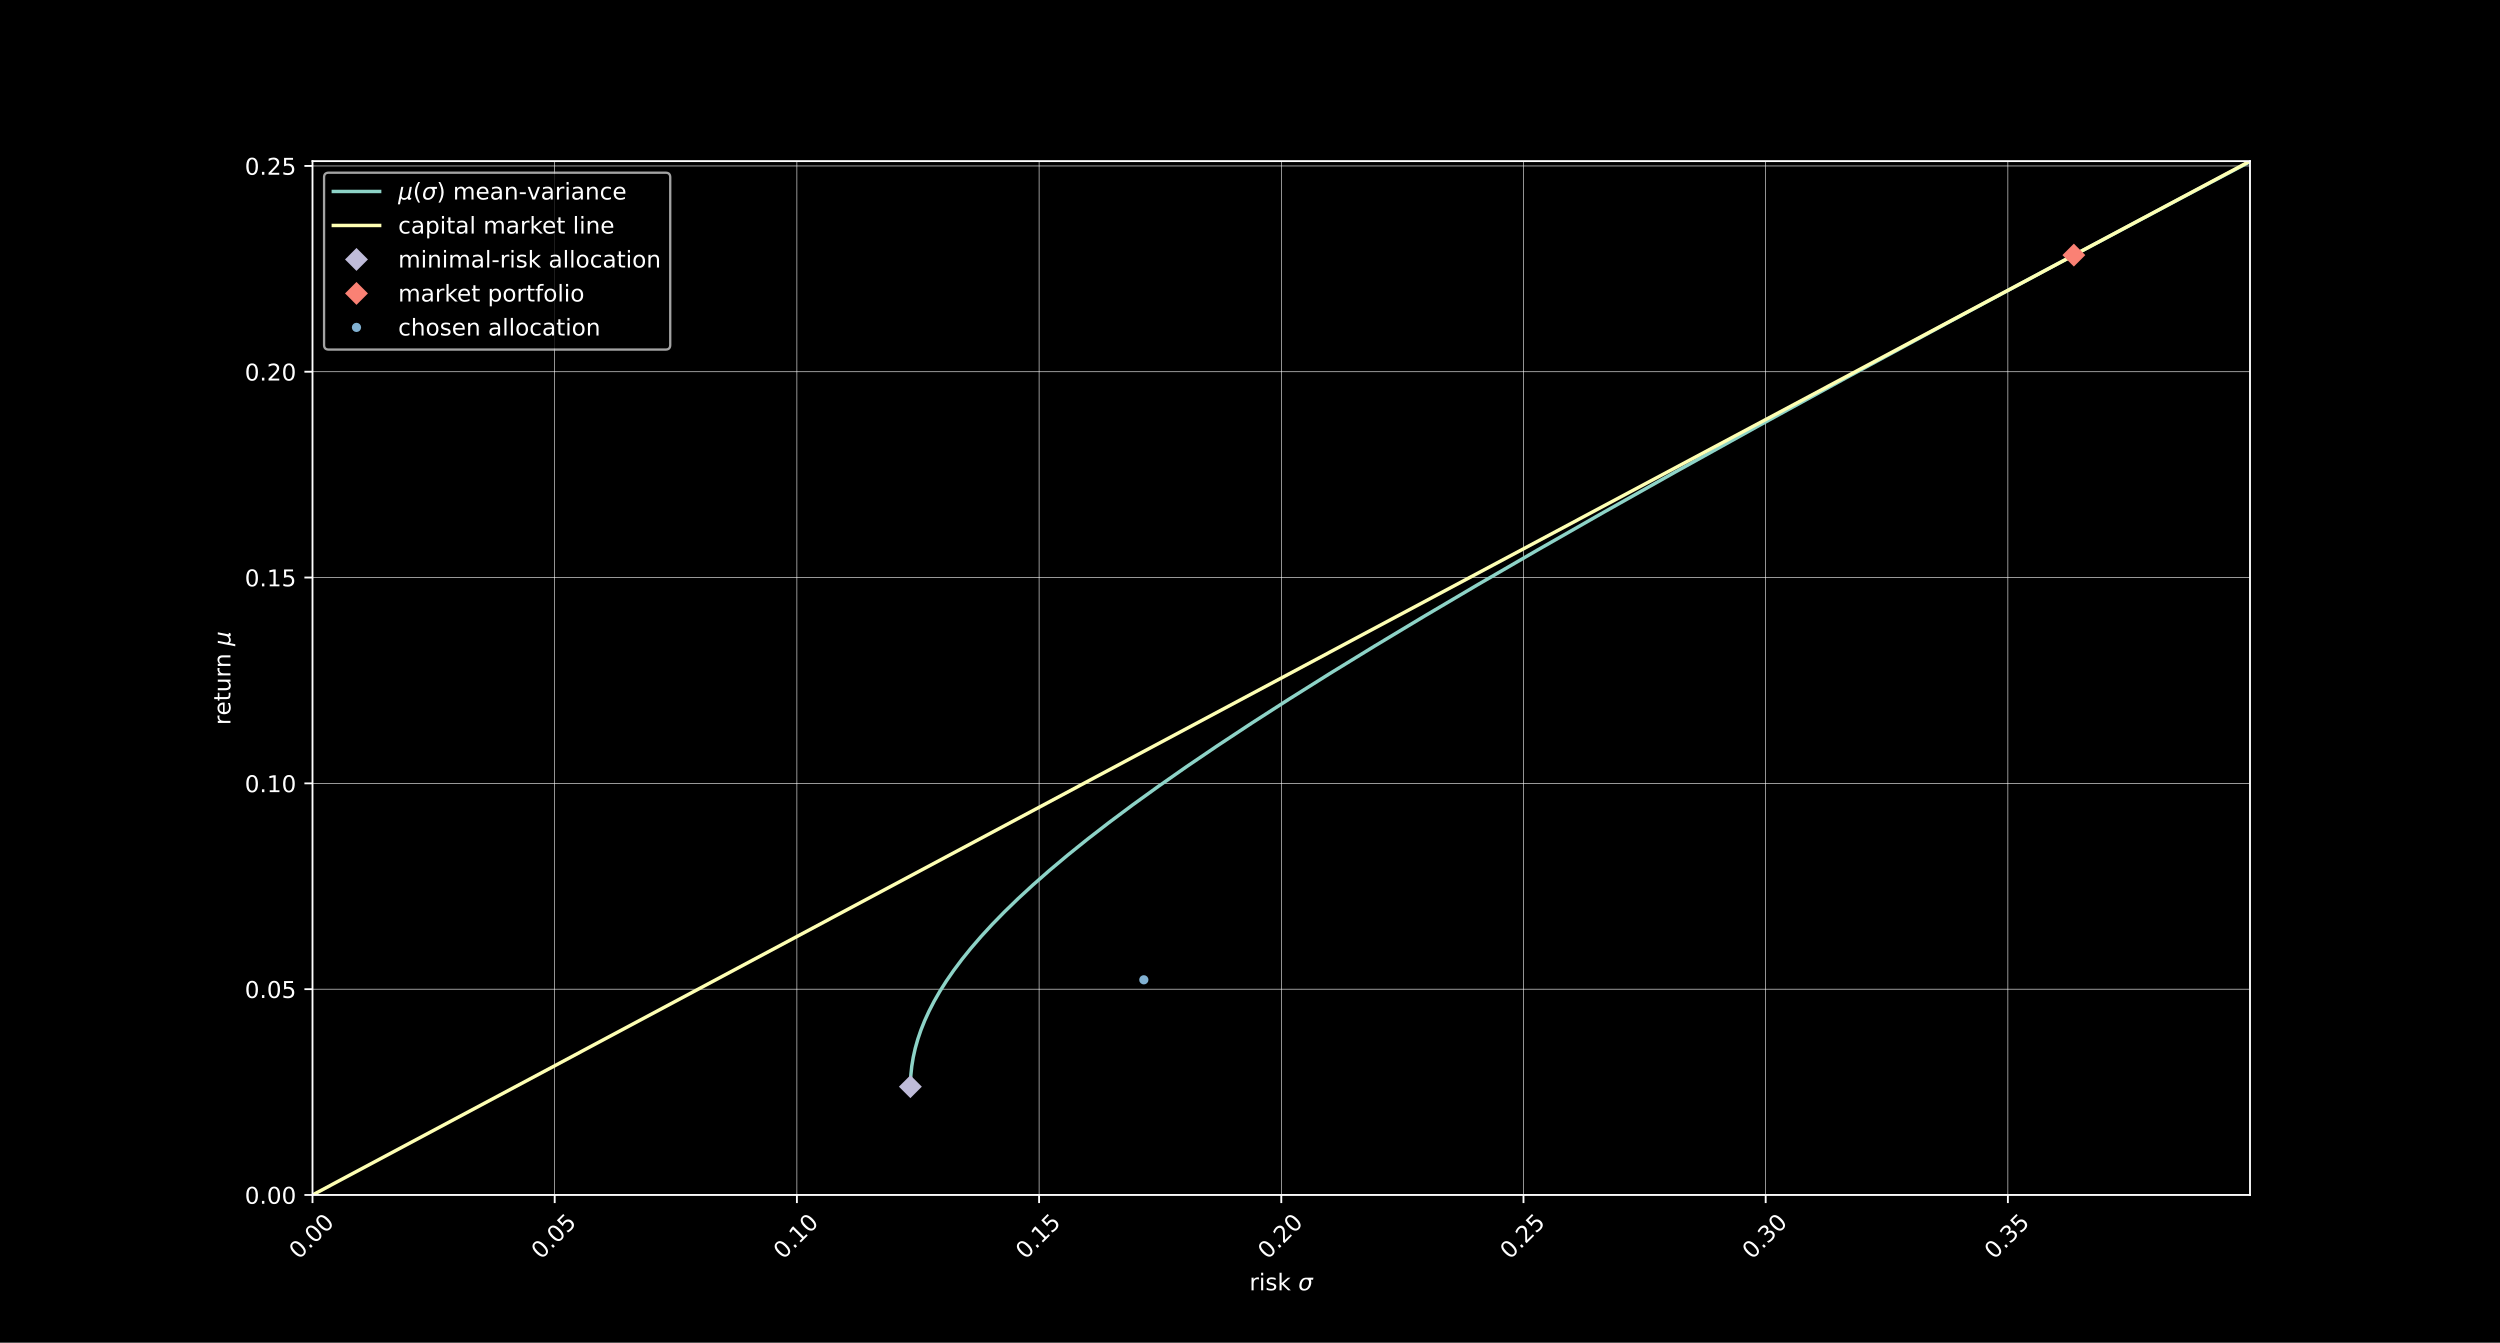
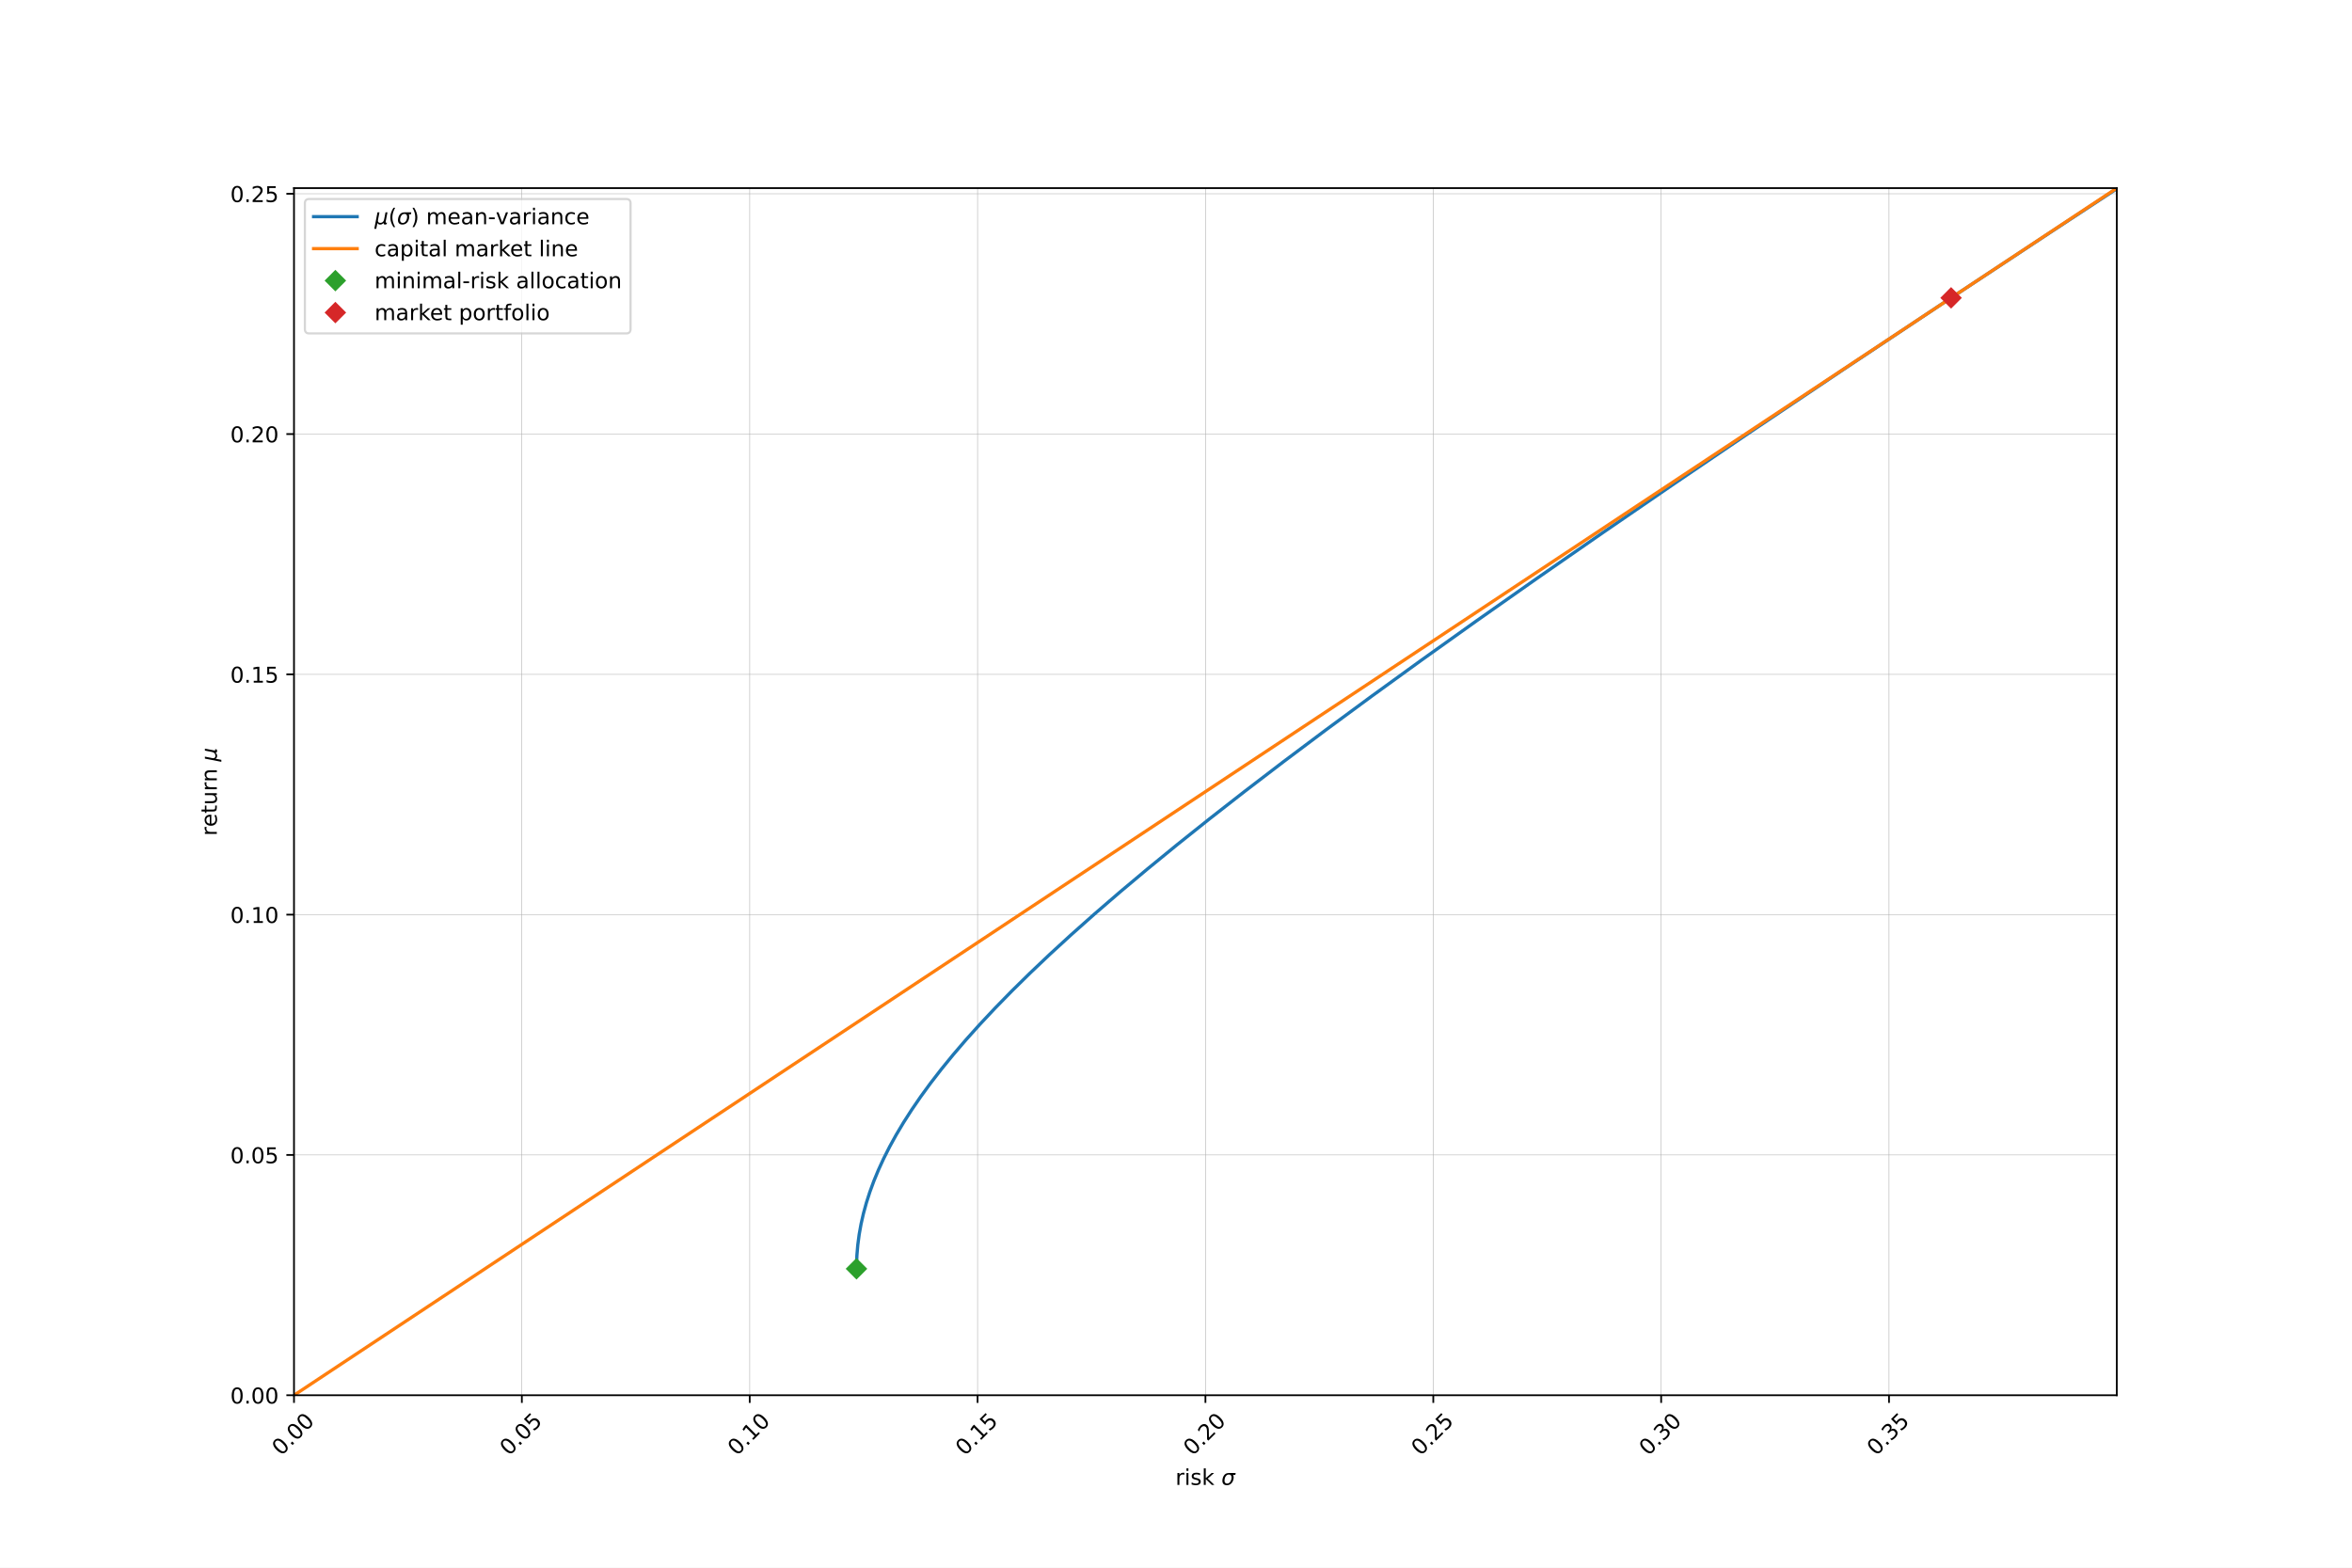
- <svg xmlns="http://www.w3.org/2000/svg" xmlns:xlink="http://www.w3.org/1999/xlink" width="1080pt" height="580.032pt" viewBox="0 0 1080 580.032" version="1.1">
+ <svg xmlns="http://www.w3.org/2000/svg" xmlns:xlink="http://www.w3.org/1999/xlink" width="1080pt" height="720pt" viewBox="0 0 1080 720" version="1.1">
  <defs>
    <style type="text/css">*{stroke-linejoin: round; stroke-linecap: butt}</style>
  </defs>
  <g id="figure_1">
    <g id="patch_1">
-       <path d="M 0 580.032  L 1080 580.032  L 1080 0  L 0 0  z " />
+       <path d="M 0 720  L 1080 720  L 1080 0  L 0 0  z " style="fill: #ffffff" />
    </g>
    <g id="axes_1">
      <g id="patch_2">
-         <path d="M 135 516.228  L 972 516.228  L 972 69.604  L 135 69.604  z " />
+         <path d="M 135 640.8  L 972 640.8  L 972 86.4  L 135 86.4  z " style="fill: #ffffff" />
      </g>
      <g id="matplotlib.axis_1">
        <g id="xtick_1">
          <g id="line2d_1">
-             <path d="M 135 516.228  L 135 69.604  " clip-path="url(#p0ef5164988)" style="fill: none; stroke: #ffffff; stroke-width: 0.25; stroke-linecap: square" />
+             <path d="M 135 640.8  L 135 86.4  " clip-path="url(#p98adbee534)" style="fill: none; stroke: #b0b0b0; stroke-width: 0.25; stroke-linecap: square" />
          </g>
          <g id="line2d_2">
            <defs>
-               <path id="m4aed6fc163" d="M 0 0  L 0 3.5  " style="stroke: #ffffff; stroke-width: 0.8" />
-             </defs>
-             <g>
-               <use xlink:href="#m4aed6fc163" x="135" y="516.228" style="fill: #ffffff; stroke: #ffffff; stroke-width: 0.8" />
+               <path id="m4ce9afd225" d="M 0 0  L 0 3.5  " style="stroke: #000000; stroke-width: 0.8" />
+             </defs>
+             <g>
+               <use xlink:href="#m4ce9afd225" x="135" y="640.8" style="stroke: #000000; stroke-width: 0.8" />
            </g>
          </g>
          <g id="text_1">
-             <g style="fill: #ffffff" transform="translate(129.0791 544.3456)rotate(-45)scale(0.1 -0.1)">
+             <g transform="translate(129.0791 668.9171)rotate(-45)scale(0.1 -0.1)">
              <defs>
                <path id="DejaVuSans-30" d="M 2034 4250  Q 1547 4250 1301 3770  Q 1056 3291 1056 2328  Q 1056 1369 1301 889  Q 1547 409 2034 409  Q 2525 409 2770 889  Q 3016 1369 3016 2328  Q 3016 3291 2770 3770  Q 2525 4250 2034 4250  z M 2034 4750  Q 2819 4750 3233 4129  Q 3647 3509 3647 2328  Q 3647 1150 3233 529  Q 2819 -91 2034 -91  Q 1250 -91 836 529  Q 422 1150 422 2328  Q 422 3509 836 4129  Q 1250 4750 2034 4750  z " transform="scale(0.015625)" />
                <path id="DejaVuSans-2e" d="M 684 794  L 1344 794  L 1344 0  L 684 0  L 684 794  z " transform="scale(0.015625)" />
              </defs>
              <use xlink:href="#DejaVuSans-30" />
              <use xlink:href="#DejaVuSans-2e" x="63.623" />
              <use xlink:href="#DejaVuSans-30" x="95.41" />
              <use xlink:href="#DejaVuSans-30" x="159.033" />
            </g>
          </g>
        </g>
        <g id="xtick_2">
          <g id="line2d_3">
-             <path d="M 239.629 516.228  L 239.629 69.604  " clip-path="url(#p0ef5164988)" style="fill: none; stroke: #ffffff; stroke-width: 0.25; stroke-linecap: square" />
+             <path d="M 239.629 640.8  L 239.629 86.4  " clip-path="url(#p98adbee534)" style="fill: none; stroke: #b0b0b0; stroke-width: 0.25; stroke-linecap: square" />
          </g>
          <g id="line2d_4">
            <g>
-               <use xlink:href="#m4aed6fc163" x="239.629" y="516.228" style="fill: #ffffff; stroke: #ffffff; stroke-width: 0.8" />
+               <use xlink:href="#m4ce9afd225" x="239.629" y="640.8" style="stroke: #000000; stroke-width: 0.8" />
            </g>
          </g>
          <g id="text_2">
-             <g style="fill: #ffffff" transform="translate(233.7082 544.3456)rotate(-45)scale(0.1 -0.1)">
+             <g transform="translate(233.7082 668.9171)rotate(-45)scale(0.1 -0.1)">
              <defs>
                <path id="DejaVuSans-35" d="M 691 4666  L 3169 4666  L 3169 4134  L 1269 4134  L 1269 2991  Q 1406 3038 1543 3061  Q 1681 3084 1819 3084  Q 2600 3084 3056 2656  Q 3513 2228 3513 1497  Q 3513 744 3044 326  Q 2575 -91 1722 -91  Q 1428 -91 1123 -41  Q 819 9 494 109  L 494 744  Q 775 591 1075 516  Q 1375 441 1709 441  Q 2250 441 2565 725  Q 2881 1009 2881 1497  Q 2881 1984 2565 2268  Q 2250 2553 1709 2553  Q 1456 2553 1204 2497  Q 953 2441 691 2322  L 691 4666  z " transform="scale(0.015625)" />
              </defs>
              <use xlink:href="#DejaVuSans-30" />
              <use xlink:href="#DejaVuSans-2e" x="63.623" />
              <use xlink:href="#DejaVuSans-30" x="95.41" />
              <use xlink:href="#DejaVuSans-35" x="159.033" />
            </g>
          </g>
        </g>
        <g id="xtick_3">
          <g id="line2d_5">
-             <path d="M 344.258 516.228  L 344.258 69.604  " clip-path="url(#p0ef5164988)" style="fill: none; stroke: #ffffff; stroke-width: 0.25; stroke-linecap: square" />
+             <path d="M 344.258 640.8  L 344.258 86.4  " clip-path="url(#p98adbee534)" style="fill: none; stroke: #b0b0b0; stroke-width: 0.25; stroke-linecap: square" />
          </g>
          <g id="line2d_6">
            <g>
-               <use xlink:href="#m4aed6fc163" x="344.258" y="516.228" style="fill: #ffffff; stroke: #ffffff; stroke-width: 0.8" />
+               <use xlink:href="#m4ce9afd225" x="344.258" y="640.8" style="stroke: #000000; stroke-width: 0.8" />
            </g>
          </g>
          <g id="text_3">
-             <g style="fill: #ffffff" transform="translate(338.3372 544.3456)rotate(-45)scale(0.1 -0.1)">
+             <g transform="translate(338.3372 668.9171)rotate(-45)scale(0.1 -0.1)">
              <defs>
                <path id="DejaVuSans-31" d="M 794 531  L 1825 531  L 1825 4091  L 703 3866  L 703 4441  L 1819 4666  L 2450 4666  L 2450 531  L 3481 531  L 3481 0  L 794 0  L 794 531  z " transform="scale(0.015625)" />
              </defs>
              <use xlink:href="#DejaVuSans-30" />
              <use xlink:href="#DejaVuSans-2e" x="63.623" />
              <use xlink:href="#DejaVuSans-31" x="95.41" />
              <use xlink:href="#DejaVuSans-30" x="159.033" />
            </g>
          </g>
        </g>
        <g id="xtick_4">
          <g id="line2d_7">
-             <path d="M 448.887 516.228  L 448.887 69.604  " clip-path="url(#p0ef5164988)" style="fill: none; stroke: #ffffff; stroke-width: 0.25; stroke-linecap: square" />
+             <path d="M 448.887 640.8  L 448.887 86.4  " clip-path="url(#p98adbee534)" style="fill: none; stroke: #b0b0b0; stroke-width: 0.25; stroke-linecap: square" />
          </g>
          <g id="line2d_8">
            <g>
-               <use xlink:href="#m4aed6fc163" x="448.887" y="516.228" style="fill: #ffffff; stroke: #ffffff; stroke-width: 0.8" />
+               <use xlink:href="#m4ce9afd225" x="448.887" y="640.8" style="stroke: #000000; stroke-width: 0.8" />
            </g>
          </g>
          <g id="text_4">
-             <g style="fill: #ffffff" transform="translate(442.9663 544.3456)rotate(-45)scale(0.1 -0.1)">
+             <g transform="translate(442.9663 668.9171)rotate(-45)scale(0.1 -0.1)">
              <use xlink:href="#DejaVuSans-30" />
              <use xlink:href="#DejaVuSans-2e" x="63.623" />
              <use xlink:href="#DejaVuSans-31" x="95.41" />
              <use xlink:href="#DejaVuSans-35" x="159.033" />
            </g>
          </g>
        </g>
        <g id="xtick_5">
          <g id="line2d_9">
-             <path d="M 553.516 516.228  L 553.516 69.604  " clip-path="url(#p0ef5164988)" style="fill: none; stroke: #ffffff; stroke-width: 0.25; stroke-linecap: square" />
+             <path d="M 553.516 640.8  L 553.516 86.4  " clip-path="url(#p98adbee534)" style="fill: none; stroke: #b0b0b0; stroke-width: 0.25; stroke-linecap: square" />
          </g>
          <g id="line2d_10">
            <g>
-               <use xlink:href="#m4aed6fc163" x="553.516" y="516.228" style="fill: #ffffff; stroke: #ffffff; stroke-width: 0.8" />
+               <use xlink:href="#m4ce9afd225" x="553.516" y="640.8" style="stroke: #000000; stroke-width: 0.8" />
            </g>
          </g>
          <g id="text_5">
-             <g style="fill: #ffffff" transform="translate(547.5954 544.3456)rotate(-45)scale(0.1 -0.1)">
+             <g transform="translate(547.5954 668.9171)rotate(-45)scale(0.1 -0.1)">
              <defs>
                <path id="DejaVuSans-32" d="M 1228 531  L 3431 531  L 3431 0  L 469 0  L 469 531  Q 828 903 1448 1529  Q 2069 2156 2228 2338  Q 2531 2678 2651 2914  Q 2772 3150 2772 3378  Q 2772 3750 2511 3984  Q 2250 4219 1831 4219  Q 1534 4219 1204 4116  Q 875 4013 500 3803  L 500 4441  Q 881 4594 1212 4672  Q 1544 4750 1819 4750  Q 2544 4750 2975 4387  Q 3406 4025 3406 3419  Q 3406 3131 3298 2873  Q 3191 2616 2906 2266  Q 2828 2175 2409 1742  Q 1991 1309 1228 531  z " transform="scale(0.015625)" />
              </defs>
              <use xlink:href="#DejaVuSans-30" />
              <use xlink:href="#DejaVuSans-2e" x="63.623" />
              <use xlink:href="#DejaVuSans-32" x="95.41" />
              <use xlink:href="#DejaVuSans-30" x="159.033" />
            </g>
          </g>
        </g>
        <g id="xtick_6">
          <g id="line2d_11">
-             <path d="M 658.145 516.228  L 658.145 69.604  " clip-path="url(#p0ef5164988)" style="fill: none; stroke: #ffffff; stroke-width: 0.25; stroke-linecap: square" />
+             <path d="M 658.145 640.8  L 658.145 86.4  " clip-path="url(#p98adbee534)" style="fill: none; stroke: #b0b0b0; stroke-width: 0.25; stroke-linecap: square" />
          </g>
          <g id="line2d_12">
            <g>
-               <use xlink:href="#m4aed6fc163" x="658.145" y="516.228" style="fill: #ffffff; stroke: #ffffff; stroke-width: 0.8" />
+               <use xlink:href="#m4ce9afd225" x="658.145" y="640.8" style="stroke: #000000; stroke-width: 0.8" />
            </g>
          </g>
          <g id="text_6">
-             <g style="fill: #ffffff" transform="translate(652.2244 544.3456)rotate(-45)scale(0.1 -0.1)">
+             <g transform="translate(652.2244 668.9171)rotate(-45)scale(0.1 -0.1)">
              <use xlink:href="#DejaVuSans-30" />
              <use xlink:href="#DejaVuSans-2e" x="63.623" />
              <use xlink:href="#DejaVuSans-32" x="95.41" />
              <use xlink:href="#DejaVuSans-35" x="159.033" />
            </g>
          </g>
        </g>
        <g id="xtick_7">
          <g id="line2d_13">
-             <path d="M 762.774 516.228  L 762.774 69.604  " clip-path="url(#p0ef5164988)" style="fill: none; stroke: #ffffff; stroke-width: 0.25; stroke-linecap: square" />
+             <path d="M 762.774 640.8  L 762.774 86.4  " clip-path="url(#p98adbee534)" style="fill: none; stroke: #b0b0b0; stroke-width: 0.25; stroke-linecap: square" />
          </g>
          <g id="line2d_14">
            <g>
-               <use xlink:href="#m4aed6fc163" x="762.774" y="516.228" style="fill: #ffffff; stroke: #ffffff; stroke-width: 0.8" />
+               <use xlink:href="#m4ce9afd225" x="762.774" y="640.8" style="stroke: #000000; stroke-width: 0.8" />
            </g>
          </g>
          <g id="text_7">
-             <g style="fill: #ffffff" transform="translate(756.8535 544.3456)rotate(-45)scale(0.1 -0.1)">
+             <g transform="translate(756.8535 668.9171)rotate(-45)scale(0.1 -0.1)">
              <defs>
                <path id="DejaVuSans-33" d="M 2597 2516  Q 3050 2419 3304 2112  Q 3559 1806 3559 1356  Q 3559 666 3084 287  Q 2609 -91 1734 -91  Q 1441 -91 1130 -33  Q 819 25 488 141  L 488 750  Q 750 597 1062 519  Q 1375 441 1716 441  Q 2309 441 2620 675  Q 2931 909 2931 1356  Q 2931 1769 2642 2001  Q 2353 2234 1838 2234  L 1294 2234  L 1294 2753  L 1863 2753  Q 2328 2753 2575 2939  Q 2822 3125 2822 3475  Q 2822 3834 2567 4026  Q 2313 4219 1838 4219  Q 1578 4219 1281 4162  Q 984 4106 628 3988  L 628 4550  Q 988 4650 1302 4700  Q 1616 4750 1894 4750  Q 2613 4750 3031 4423  Q 3450 4097 3450 3541  Q 3450 3153 3228 2886  Q 3006 2619 2597 2516  z " transform="scale(0.015625)" />
              </defs>
              <use xlink:href="#DejaVuSans-30" />
              <use xlink:href="#DejaVuSans-2e" x="63.623" />
              <use xlink:href="#DejaVuSans-33" x="95.41" />
              <use xlink:href="#DejaVuSans-30" x="159.033" />
            </g>
          </g>
        </g>
        <g id="xtick_8">
          <g id="line2d_15">
-             <path d="M 867.403 516.228  L 867.403 69.604  " clip-path="url(#p0ef5164988)" style="fill: none; stroke: #ffffff; stroke-width: 0.25; stroke-linecap: square" />
+             <path d="M 867.403 640.8  L 867.403 86.4  " clip-path="url(#p98adbee534)" style="fill: none; stroke: #b0b0b0; stroke-width: 0.25; stroke-linecap: square" />
          </g>
          <g id="line2d_16">
            <g>
-               <use xlink:href="#m4aed6fc163" x="867.403" y="516.228" style="fill: #ffffff; stroke: #ffffff; stroke-width: 0.8" />
+               <use xlink:href="#m4ce9afd225" x="867.403" y="640.8" style="stroke: #000000; stroke-width: 0.8" />
            </g>
          </g>
          <g id="text_8">
-             <g style="fill: #ffffff" transform="translate(861.4826 544.3456)rotate(-45)scale(0.1 -0.1)">
+             <g transform="translate(861.4826 668.9171)rotate(-45)scale(0.1 -0.1)">
              <use xlink:href="#DejaVuSans-30" />
              <use xlink:href="#DejaVuSans-2e" x="63.623" />
              <use xlink:href="#DejaVuSans-33" x="95.41" />
              <use xlink:href="#DejaVuSans-35" x="159.033" />
            </g>
          </g>
        </g>
        <g id="text_9">
-           <g style="fill: #ffffff" transform="translate(539.75 557.4146)scale(0.1 -0.1)">
+           <g transform="translate(539.75 681.9861)scale(0.1 -0.1)">
            <defs>
              <path id="DejaVuSans-72" d="M 2631 2963  Q 2534 3019 2420 3045  Q 2306 3072 2169 3072  Q 1681 3072 1420 2755  Q 1159 2438 1159 1844  L 1159 0  L 581 0  L 581 3500  L 1159 3500  L 1159 2956  Q 1341 3275 1631 3429  Q 1922 3584 2338 3584  Q 2397 3584 2469 3576  Q 2541 3569 2628 3553  L 2631 2963  z " transform="scale(0.015625)" />
              <path id="DejaVuSans-69" d="M 603 3500  L 1178 3500  L 1178 0  L 603 0  L 603 3500  z M 603 4863  L 1178 4863  L 1178 4134  L 603 4134  L 603 4863  z " transform="scale(0.015625)" />
              <path id="DejaVuSans-73" d="M 2834 3397  L 2834 2853  Q 2591 2978 2328 3040  Q 2066 3103 1784 3103  Q 1356 3103 1142 2972  Q 928 2841 928 2578  Q 928 2378 1081 2264  Q 1234 2150 1697 2047  L 1894 2003  Q 2506 1872 2764 1633  Q 3022 1394 3022 966  Q 3022 478 2636 193  Q 2250 -91 1575 -91  Q 1294 -91 989 -36  Q 684 19 347 128  L 347 722  Q 666 556 975 473  Q 1284 391 1588 391  Q 1994 391 2212 530  Q 2431 669 2431 922  Q 2431 1156 2273 1281  Q 2116 1406 1581 1522  L 1381 1569  Q 847 1681 609 1914  Q 372 2147 372 2553  Q 372 3047 722 3315  Q 1072 3584 1716 3584  Q 2034 3584 2315 3537  Q 2597 3491 2834 3397  z " transform="scale(0.015625)" />
              <path id="DejaVuSans-6b" d="M 581 4863  L 1159 4863  L 1159 1991  L 2875 3500  L 3609 3500  L 1753 1863  L 3688 0  L 2938 0  L 1159 1709  L 1159 0  L 581 0  L 581 4863  z " transform="scale(0.015625)" />
              <path id="DejaVuSans-20" transform="scale(0.015625)" />
              <path id="DejaVuSans-Oblique-3c3" d="M 2219 3044  Q 1744 3044 1422 2700  Q 1081 2341 969 1747  Q 844 1119 1044 756  Q 1241 397 1706 397  Q 2166 397 2503 759  Q 2844 1122 2966 1747  Q 3075 2319 2881 2700  Q 2700 3044 2219 3044  z M 2309 3503  L 4219 3500  L 4106 2925  L 3463 2925  Q 3706 2438 3575 1747  Q 3406 888 2884 400  Q 2359 -91 1609 -91  Q 856 -91 525 400  Q 194 888 363 1747  Q 528 2609 1050 3097  Q 1484 3503 2309 3503  z " transform="scale(0.015625)" />
            </defs>
            <use xlink:href="#DejaVuSans-72" transform="translate(0 0.015625)" />
            <use xlink:href="#DejaVuSans-69" transform="translate(41.11328 0.015625)" />
            <use xlink:href="#DejaVuSans-73" transform="translate(68.89648 0.015625)" />
            <use xlink:href="#DejaVuSans-6b" transform="translate(120.9961 0.015625)" />
            <use xlink:href="#DejaVuSans-20" transform="translate(178.9062 0.015625)" />
            <use xlink:href="#DejaVuSans-Oblique-3c3" transform="translate(210.6934 0.015625)" />
          </g>
        </g>
      </g>
      <g id="matplotlib.axis_2">
        <g id="ytick_1">
          <g id="line2d_17">
-             <path d="M 135 516.228  L 972 516.228  " clip-path="url(#p0ef5164988)" style="fill: none; stroke: #ffffff; stroke-width: 0.25; stroke-linecap: square" />
+             <path d="M 135 640.8  L 972 640.8  " clip-path="url(#p98adbee534)" style="fill: none; stroke: #b0b0b0; stroke-width: 0.25; stroke-linecap: square" />
          </g>
          <g id="line2d_18">
            <defs>
-               <path id="mf41c10a99e" d="M 0 0  L -3.5 0  " style="stroke: #ffffff; stroke-width: 0.8" />
-             </defs>
-             <g>
-               <use xlink:href="#mf41c10a99e" x="135" y="516.228" style="fill: #ffffff; stroke: #ffffff; stroke-width: 0.8" />
+               <path id="m5b9eeeaafe" d="M 0 0  L -3.5 0  " style="stroke: #000000; stroke-width: 0.8" />
+             </defs>
+             <g>
+               <use xlink:href="#m5b9eeeaafe" x="135" y="640.8" style="stroke: #000000; stroke-width: 0.8" />
            </g>
          </g>
          <g id="text_10">
-             <g style="fill: #ffffff" transform="translate(105.7344 520.0277)scale(0.1 -0.1)">
+             <g transform="translate(105.7344 644.5992)scale(0.1 -0.1)">
              <use xlink:href="#DejaVuSans-30" />
              <use xlink:href="#DejaVuSans-2e" x="63.623" />
              <use xlink:href="#DejaVuSans-30" x="95.41" />
              <use xlink:href="#DejaVuSans-30" x="159.033" />
            </g>
          </g>
        </g>
        <g id="ytick_2">
          <g id="line2d_19">
-             <path d="M 135 427.321  L 972 427.321  " clip-path="url(#p0ef5164988)" style="fill: none; stroke: #ffffff; stroke-width: 0.25; stroke-linecap: square" />
+             <path d="M 135 530.438  L 972 530.438  " clip-path="url(#p98adbee534)" style="fill: none; stroke: #b0b0b0; stroke-width: 0.25; stroke-linecap: square" />
          </g>
          <g id="line2d_20">
            <g>
-               <use xlink:href="#mf41c10a99e" x="135" y="427.321" style="fill: #ffffff; stroke: #ffffff; stroke-width: 0.8" />
+               <use xlink:href="#m5b9eeeaafe" x="135" y="530.438" style="stroke: #000000; stroke-width: 0.8" />
            </g>
          </g>
          <g id="text_11">
-             <g style="fill: #ffffff" transform="translate(105.7344 431.12)scale(0.1 -0.1)">
+             <g transform="translate(105.7344 534.2371)scale(0.1 -0.1)">
              <use xlink:href="#DejaVuSans-30" />
              <use xlink:href="#DejaVuSans-2e" x="63.623" />
              <use xlink:href="#DejaVuSans-30" x="95.41" />
              <use xlink:href="#DejaVuSans-35" x="159.033" />
            </g>
          </g>
        </g>
        <g id="ytick_3">
          <g id="line2d_21">
-             <path d="M 135 338.413  L 972 338.413  " clip-path="url(#p0ef5164988)" style="fill: none; stroke: #ffffff; stroke-width: 0.25; stroke-linecap: square" />
+             <path d="M 135 420.076  L 972 420.076  " clip-path="url(#p98adbee534)" style="fill: none; stroke: #b0b0b0; stroke-width: 0.25; stroke-linecap: square" />
          </g>
          <g id="line2d_22">
            <g>
-               <use xlink:href="#mf41c10a99e" x="135" y="338.413" style="fill: #ffffff; stroke: #ffffff; stroke-width: 0.8" />
+               <use xlink:href="#m5b9eeeaafe" x="135" y="420.076" style="stroke: #000000; stroke-width: 0.8" />
            </g>
          </g>
          <g id="text_12">
-             <g style="fill: #ffffff" transform="translate(105.7344 342.2122)scale(0.1 -0.1)">
+             <g transform="translate(105.7344 423.875)scale(0.1 -0.1)">
              <use xlink:href="#DejaVuSans-30" />
              <use xlink:href="#DejaVuSans-2e" x="63.623" />
              <use xlink:href="#DejaVuSans-31" x="95.41" />
              <use xlink:href="#DejaVuSans-30" x="159.033" />
            </g>
          </g>
        </g>
        <g id="ytick_4">
          <g id="line2d_23">
-             <path d="M 135 249.505  L 972 249.505  " clip-path="url(#p0ef5164988)" style="fill: none; stroke: #ffffff; stroke-width: 0.25; stroke-linecap: square" />
+             <path d="M 135 309.714  L 972 309.714  " clip-path="url(#p98adbee534)" style="fill: none; stroke: #b0b0b0; stroke-width: 0.25; stroke-linecap: square" />
          </g>
          <g id="line2d_24">
            <g>
-               <use xlink:href="#mf41c10a99e" x="135" y="249.505" style="fill: #ffffff; stroke: #ffffff; stroke-width: 0.8" />
+               <use xlink:href="#m5b9eeeaafe" x="135" y="309.714" style="stroke: #000000; stroke-width: 0.8" />
            </g>
          </g>
          <g id="text_13">
-             <g style="fill: #ffffff" transform="translate(105.7344 253.3045)scale(0.1 -0.1)">
+             <g transform="translate(105.7344 313.5129)scale(0.1 -0.1)">
              <use xlink:href="#DejaVuSans-30" />
              <use xlink:href="#DejaVuSans-2e" x="63.623" />
              <use xlink:href="#DejaVuSans-31" x="95.41" />
              <use xlink:href="#DejaVuSans-35" x="159.033" />
            </g>
          </g>
        </g>
        <g id="ytick_5">
          <g id="line2d_25">
-             <path d="M 135 160.598  L 972 160.598  " clip-path="url(#p0ef5164988)" style="fill: none; stroke: #ffffff; stroke-width: 0.25; stroke-linecap: square" />
+             <path d="M 135 199.352  L 972 199.352  " clip-path="url(#p98adbee534)" style="fill: none; stroke: #b0b0b0; stroke-width: 0.25; stroke-linecap: square" />
          </g>
          <g id="line2d_26">
            <g>
-               <use xlink:href="#mf41c10a99e" x="135" y="160.598" style="fill: #ffffff; stroke: #ffffff; stroke-width: 0.8" />
+               <use xlink:href="#m5b9eeeaafe" x="135" y="199.352" style="stroke: #000000; stroke-width: 0.8" />
            </g>
          </g>
          <g id="text_14">
-             <g style="fill: #ffffff" transform="translate(105.7344 164.3968)scale(0.1 -0.1)">
+             <g transform="translate(105.7344 203.1507)scale(0.1 -0.1)">
              <use xlink:href="#DejaVuSans-30" />
              <use xlink:href="#DejaVuSans-2e" x="63.623" />
              <use xlink:href="#DejaVuSans-32" x="95.41" />
              <use xlink:href="#DejaVuSans-30" x="159.033" />
            </g>
          </g>
        </g>
        <g id="ytick_6">
          <g id="line2d_27">
-             <path d="M 135 71.69  L 972 71.69  " clip-path="url(#p0ef5164988)" style="fill: none; stroke: #ffffff; stroke-width: 0.25; stroke-linecap: square" />
+             <path d="M 135 88.989  L 972 88.989  " clip-path="url(#p98adbee534)" style="fill: none; stroke: #b0b0b0; stroke-width: 0.25; stroke-linecap: square" />
          </g>
          <g id="line2d_28">
            <g>
-               <use xlink:href="#mf41c10a99e" x="135" y="71.69" style="fill: #ffffff; stroke: #ffffff; stroke-width: 0.8" />
+               <use xlink:href="#m5b9eeeaafe" x="135" y="88.989" style="stroke: #000000; stroke-width: 0.8" />
            </g>
          </g>
          <g id="text_15">
-             <g style="fill: #ffffff" transform="translate(105.7344 75.48907)scale(0.1 -0.1)">
+             <g transform="translate(105.7344 92.78861)scale(0.1 -0.1)">
              <use xlink:href="#DejaVuSans-30" />
              <use xlink:href="#DejaVuSans-2e" x="63.623" />
              <use xlink:href="#DejaVuSans-32" x="95.41" />
              <use xlink:href="#DejaVuSans-35" x="159.033" />
            </g>
          </g>
        </g>
        <g id="text_16">
-           <g style="fill: #ffffff" transform="translate(99.63438 313.2162)rotate(-90)scale(0.1 -0.1)">
+           <g transform="translate(99.63438 383.9)rotate(-90)scale(0.1 -0.1)">
            <defs>
              <path id="DejaVuSans-65" d="M 3597 1894  L 3597 1613  L 953 1613  Q 991 1019 1311 708  Q 1631 397 2203 397  Q 2534 397 2845 478  Q 3156 559 3463 722  L 3463 178  Q 3153 47 2828 -22  Q 2503 -91 2169 -91  Q 1331 -91 842 396  Q 353 884 353 1716  Q 353 2575 817 3079  Q 1281 3584 2069 3584  Q 2775 3584 3186 3129  Q 3597 2675 3597 1894  z M 3022 2063  Q 3016 2534 2758 2815  Q 2500 3097 2075 3097  Q 1594 3097 1305 2825  Q 1016 2553 972 2059  L 3022 2063  z " transform="scale(0.015625)" />
              <path id="DejaVuSans-74" d="M 1172 4494  L 1172 3500  L 2356 3500  L 2356 3053  L 1172 3053  L 1172 1153  Q 1172 725 1289 603  Q 1406 481 1766 481  L 2356 481  L 2356 0  L 1766 0  Q 1100 0 847 248  Q 594 497 594 1153  L 594 3053  L 172 3053  L 172 3500  L 594 3500  L 594 4494  L 1172 4494  z " transform="scale(0.015625)" />
              <path id="DejaVuSans-75" d="M 544 1381  L 544 3500  L 1119 3500  L 1119 1403  Q 1119 906 1312 657  Q 1506 409 1894 409  Q 2359 409 2629 706  Q 2900 1003 2900 1516  L 2900 3500  L 3475 3500  L 3475 0  L 2900 0  L 2900 538  Q 2691 219 2414 64  Q 2138 -91 1772 -91  Q 1169 -91 856 284  Q 544 659 544 1381  z M 1991 3584  L 1991 3584  z " transform="scale(0.015625)" />
              <path id="DejaVuSans-6e" d="M 3513 2113  L 3513 0  L 2938 0  L 2938 2094  Q 2938 2591 2744 2837  Q 2550 3084 2163 3084  Q 1697 3084 1428 2787  Q 1159 2491 1159 1978  L 1159 0  L 581 0  L 581 3500  L 1159 3500  L 1159 2956  Q 1366 3272 1645 3428  Q 1925 3584 2291 3584  Q 2894 3584 3203 3211  Q 3513 2838 3513 2113  z " transform="scale(0.015625)" />
              <path id="DejaVuSans-Oblique-3bc" d="M -84 -1331  L 856 3500  L 1434 3500  L 1009 1322  Q 997 1256 987 1175  Q 978 1094 978 1013  Q 978 722 1161 565  Q 1344 409 1684 409  Q 2147 409 2431 671  Q 2716 934 2816 1459  L 3213 3500  L 3788 3500  L 3266 809  Q 3253 750 3248 706  Q 3244 663 3244 628  Q 3244 531 3283 486  Q 3322 441 3406 441  Q 3438 441 3492 456  Q 3547 472 3647 513  L 3559 50  Q 3422 -19 3297 -55  Q 3172 -91 3053 -91  Q 2847 -91 2730 40  Q 2613 172 2613 403  Q 2438 153 2195 31  Q 1953 -91 1625 -91  Q 1334 -91 1117 43  Q 900 178 831 397  L 494 -1331  L -84 -1331  z " transform="scale(0.015625)" />
            </defs>
            <use xlink:href="#DejaVuSans-72" transform="translate(0 0.78125)" />
            <use xlink:href="#DejaVuSans-65" transform="translate(41.11328 0.78125)" />
            <use xlink:href="#DejaVuSans-74" transform="translate(102.6367 0.78125)" />
            <use xlink:href="#DejaVuSans-75" transform="translate(141.8457 0.78125)" />
            <use xlink:href="#DejaVuSans-72" transform="translate(205.2246 0.78125)" />
            <use xlink:href="#DejaVuSans-6e" transform="translate(246.3379 0.78125)" />
            <use xlink:href="#DejaVuSans-20" transform="translate(309.7168 0.78125)" />
            <use xlink:href="#DejaVuSans-Oblique-3bc" transform="translate(341.5039 0.78125)" />
          </g>
        </g>
      </g>
      <g id="line2d_29">
-         <path d="M 393.292 468.471  L 393.477 464.454  L 393.887 460.593  L 394.523 456.739  L 395.393 452.849  L 396.498 448.934  L 397.854 444.954  L 399.47 440.907  L 401.361 436.775  L 403.537 432.559  L 406.023 428.232  L 408.836 423.788  L 411.991 419.222  L 415.523 414.504  L 419.457 409.625  L 423.818 404.575  L 428.648 399.325  L 433.979 393.862  L 439.847 388.172  L 446.3 382.227  L 453.39 376.002  L 461.165 369.474  L 469.686 362.614  L 479.019 355.39  L 489.239 347.764  L 500.421 339.701  L 512.667 331.148  L 526.067 322.064  L 540.748 312.384  L 556.835 302.047  L 574.471 290.983  L 593.823 279.108  L 615.083 266.327  L 638.469 252.532  L 664.224 237.601  L 692.64 221.388  L 724.045 203.73  L 758.831 184.431  L 797.442 163.267  L 840.414 139.972  L 888.374 114.229  L 942.06 85.671  L 972 69.841  L 972 69.841  " clip-path="url(#p0ef5164988)" style="fill: none; stroke: #8dd3c7; stroke-width: 1.5; stroke-linecap: square" />
+         <path d="M 393.292 581.518  L 393.477 576.531  L 393.887 571.739  L 394.523 566.956  L 395.385 562.167  L 396.481 557.334  L 397.821 552.439  L 399.411 547.473  L 401.261 542.43  L 403.387 537.284  L 405.797 532.036  L 408.509 526.668  L 411.539 521.168  L 414.904 515.524  L 418.629 509.713  L 422.738 503.717  L 427.25 497.532  L 432.197 491.13  L 437.612 484.488  L 443.53 477.585  L 449.983 470.403  L 457.014 462.914  L 464.664 455.093  L 472.992 446.901  L 482.04 438.315  L 491.875 429.293  L 502.564 419.792  L 514.182 409.766  L 526.812 399.164  L 540.539 387.935  L 555.471 376.01  L 571.726 363.318  L 589.429 349.78  L 608.73 335.304  L 629.789 319.79  L 652.798 303.121  L 677.967 285.165  L 705.547 265.766  L 735.813 244.754  L 769.084 221.93  L 805.745 197.054  L 846.223 169.862  L 891.028 140.035  L 940.746 107.208  L 972 86.695  L 972 86.695  " clip-path="url(#p98adbee534)" style="fill: none; stroke: #1f77b4; stroke-width: 1.5; stroke-linecap: square" />
      </g>
      <g id="line2d_30">
-         <path d="M 135 516.228  L 972 69.604  L 972 69.604  " clip-path="url(#p0ef5164988)" style="fill: none; stroke: #feffb3; stroke-width: 1.5; stroke-linecap: square" />
+         <path d="M 135 640.8  L 972 86.4  L 972 86.4  " clip-path="url(#p98adbee534)" style="fill: none; stroke: #ff7f0e; stroke-width: 1.5; stroke-linecap: square" />
      </g>
      <g id="line2d_31">
        <defs>
-           <path id="m731dc563b2" d="M 0 4.243  L 4.243 0  L 0 -4.243  L -4.243 0  z " style="stroke: #bfbbd9; stroke-linejoin: miter" />
+           <path id="m59a935102f" d="M 0 4.243  L 4.243 0  L 0 -4.243  L -4.243 0  z " style="stroke: #2ca02c; stroke-linejoin: miter" />
        </defs>
-         <g clip-path="url(#p0ef5164988)">
-           <use xlink:href="#m731dc563b2" x="393.285" y="469.446" style="fill: #bfbbd9; stroke: #bfbbd9; stroke-linejoin: miter" />
+         <g clip-path="url(#p98adbee534)">
+           <use xlink:href="#m59a935102f" x="393.285" y="582.728" style="fill: #2ca02c; stroke: #2ca02c; stroke-linejoin: miter" />
        </g>
      </g>
      <g id="line2d_32">
        <defs>
-           <path id="mff16d5da2a" d="M 0 4.243  L 4.243 0  L 0 -4.243  L -4.243 0  z " style="stroke: #fa8174; stroke-linejoin: miter" />
+           <path id="m2f4a949052" d="M 0 4.243  L 4.243 0  L 0 -4.243  L -4.243 0  z " style="stroke: #d62728; stroke-linejoin: miter" />
        </defs>
-         <g clip-path="url(#p0ef5164988)">
-           <use xlink:href="#mff16d5da2a" x="895.909" y="110.206" style="fill: #fa8174; stroke: #fa8174; stroke-linejoin: miter" />
-         </g>
-       </g>
-       <g id="line2d_33">
-         <defs>
-           <path id="me7bd1b625f" d="M 0 1.5  C 0.398 1.5 0.779 1.342 1.061 1.061  C 1.342 0.779 1.5 0.398 1.5 0  C 1.5 -0.398 1.342 -0.779 1.061 -1.061  C 0.779 -1.342 0.398 -1.5 0 -1.5  C -0.398 -1.5 -0.779 -1.342 -1.061 -1.061  C -1.342 -0.779 -1.5 -0.398 -1.5 0  C -1.5 0.398 -1.342 0.779 -1.061 1.061  C -0.779 1.342 -0.398 1.5 0 1.5  z " style="stroke: #81b1d2" />
-         </defs>
-         <g clip-path="url(#p0ef5164988)">
-           <use xlink:href="#me7bd1b625f" x="494.133" y="423.274" style="fill: #81b1d2; stroke: #81b1d2" />
+         <g clip-path="url(#p98adbee534)">
+           <use xlink:href="#m2f4a949052" x="895.909" y="136.8" style="fill: #d62728; stroke: #d62728; stroke-linejoin: miter" />
        </g>
      </g>
      <g id="patch_3">
-         <path d="M 135 516.228  L 135 69.604  " style="fill: none; stroke: #ffffff; stroke-width: 0.8; stroke-linejoin: miter; stroke-linecap: square" />
+         <path d="M 135 640.8  L 135 86.4  " style="fill: none; stroke: #000000; stroke-width: 0.8; stroke-linejoin: miter; stroke-linecap: square" />
      </g>
      <g id="patch_4">
-         <path d="M 972 516.228  L 972 69.604  " style="fill: none; stroke: #ffffff; stroke-width: 0.8; stroke-linejoin: miter; stroke-linecap: square" />
+         <path d="M 972 640.8  L 972 86.4  " style="fill: none; stroke: #000000; stroke-width: 0.8; stroke-linejoin: miter; stroke-linecap: square" />
      </g>
      <g id="patch_5">
-         <path d="M 135 516.228  L 972 516.228  " style="fill: none; stroke: #ffffff; stroke-width: 0.8; stroke-linejoin: miter; stroke-linecap: square" />
+         <path d="M 135 640.8  L 972 640.8  " style="fill: none; stroke: #000000; stroke-width: 0.8; stroke-linejoin: miter; stroke-linecap: square" />
      </g>
      <g id="patch_6">
-         <path d="M 135 69.604  L 972 69.604  " style="fill: none; stroke: #ffffff; stroke-width: 0.8; stroke-linejoin: miter; stroke-linecap: square" />
+         <path d="M 135 86.4  L 972 86.4  " style="fill: none; stroke: #000000; stroke-width: 0.8; stroke-linejoin: miter; stroke-linecap: square" />
      </g>
      <g id="legend_1">
        <g id="patch_7">
-           <path d="M 142 151.016  L 287.541 151.016  Q 289.541 151.016 289.541 149.016  L 289.541 76.604  Q 289.541 74.604 287.541 74.604  L 142 74.604  Q 140 74.604 140 76.604  L 140 149.016  Q 140 151.016 142 151.016  z " style="opacity: 0.8; stroke: #cccccc; stroke-linejoin: miter" />
-         </g>
-         <g id="line2d_34">
-           <path d="M 144 82.704  L 154 82.704  L 164 82.704  " style="fill: none; stroke: #8dd3c7; stroke-width: 1.5; stroke-linecap: square" />
+           <path d="M 142 153.134  L 287.541 153.134  Q 289.541 153.134 289.541 151.134  L 289.541 93.4  Q 289.541 91.4 287.541 91.4  L 142 91.4  Q 140 91.4 140 93.4  L 140 151.134  Q 140 153.134 142 153.134  z " style="fill: #ffffff; opacity: 0.8; stroke: #cccccc; stroke-linejoin: miter" />
+         </g>
+         <g id="line2d_33">
+           <path d="M 144 99.5  L 154 99.5  L 164 99.5  " style="fill: none; stroke: #1f77b4; stroke-width: 1.5; stroke-linecap: square" />
        </g>
        <g id="text_17">
-           <g style="fill: #ffffff" transform="translate(172 86.20384)scale(0.1 -0.1)">
+           <g transform="translate(172 103)scale(0.1 -0.1)">
            <defs>
              <path id="DejaVuSans-28" d="M 1984 4856  Q 1566 4138 1362 3434  Q 1159 2731 1159 2009  Q 1159 1288 1364 580  Q 1569 -128 1984 -844  L 1484 -844  Q 1016 -109 783 600  Q 550 1309 550 2009  Q 550 2706 781 3412  Q 1013 4119 1484 4856  L 1984 4856  z " transform="scale(0.015625)" />
              <path id="DejaVuSans-29" d="M 513 4856  L 1013 4856  Q 1481 4119 1714 3412  Q 1947 2706 1947 2009  Q 1947 1309 1714 600  Q 1481 -109 1013 -844  L 513 -844  Q 928 -128 1133 580  Q 1338 1288 1338 2009  Q 1338 2731 1133 3434  Q 928 4138 513 4856  z " transform="scale(0.015625)" />
              <path id="DejaVuSans-6d" d="M 3328 2828  Q 3544 3216 3844 3400  Q 4144 3584 4550 3584  Q 5097 3584 5394 3201  Q 5691 2819 5691 2113  L 5691 0  L 5113 0  L 5113 2094  Q 5113 2597 4934 2840  Q 4756 3084 4391 3084  Q 3944 3084 3684 2787  Q 3425 2491 3425 1978  L 3425 0  L 2847 0  L 2847 2094  Q 2847 2600 2669 2842  Q 2491 3084 2119 3084  Q 1678 3084 1418 2786  Q 1159 2488 1159 1978  L 1159 0  L 581 0  L 581 3500  L 1159 3500  L 1159 2956  Q 1356 3278 1631 3431  Q 1906 3584 2284 3584  Q 2666 3584 2933 3390  Q 3200 3197 3328 2828  z " transform="scale(0.015625)" />
              <path id="DejaVuSans-61" d="M 2194 1759  Q 1497 1759 1228 1600  Q 959 1441 959 1056  Q 959 750 1161 570  Q 1363 391 1709 391  Q 2188 391 2477 730  Q 2766 1069 2766 1631  L 2766 1759  L 2194 1759  z M 3341 1997  L 3341 0  L 2766 0  L 2766 531  Q 2569 213 2275 61  Q 1981 -91 1556 -91  Q 1019 -91 701 211  Q 384 513 384 1019  Q 384 1609 779 1909  Q 1175 2209 1959 2209  L 2766 2209  L 2766 2266  Q 2766 2663 2505 2880  Q 2244 3097 1772 3097  Q 1472 3097 1187 3025  Q 903 2953 641 2809  L 641 3341  Q 956 3463 1253 3523  Q 1550 3584 1831 3584  Q 2591 3584 2966 3190  Q 3341 2797 3341 1997  z " transform="scale(0.015625)" />
              <path id="DejaVuSans-2d" d="M 313 2009  L 1997 2009  L 1997 1497  L 313 1497  L 313 2009  z " transform="scale(0.015625)" />
              <path id="DejaVuSans-76" d="M 191 3500  L 800 3500  L 1894 563  L 2988 3500  L 3597 3500  L 2284 0  L 1503 0  L 191 3500  z " transform="scale(0.015625)" />
              <path id="DejaVuSans-63" d="M 3122 3366  L 3122 2828  Q 2878 2963 2633 3030  Q 2388 3097 2138 3097  Q 1578 3097 1268 2742  Q 959 2388 959 1747  Q 959 1106 1268 751  Q 1578 397 2138 397  Q 2388 397 2633 464  Q 2878 531 3122 666  L 3122 134  Q 2881 22 2623 -34  Q 2366 -91 2075 -91  Q 1284 -91 818 406  Q 353 903 353 1747  Q 353 2603 823 3093  Q 1294 3584 2113 3584  Q 2378 3584 2631 3529  Q 2884 3475 3122 3366  z " transform="scale(0.015625)" />
            </defs>
            <use xlink:href="#DejaVuSans-Oblique-3bc" transform="translate(0 0.015625)" />
            <use xlink:href="#DejaVuSans-28" transform="translate(63.62305 0.015625)" />
            <use xlink:href="#DejaVuSans-Oblique-3c3" transform="translate(102.6367 0.015625)" />
            <use xlink:href="#DejaVuSans-29" transform="translate(166.0156 0.015625)" />
            <use xlink:href="#DejaVuSans-20" transform="translate(205.0293 0.015625)" />
            <use xlink:href="#DejaVuSans-6d" transform="translate(236.8164 0.015625)" />
            <use xlink:href="#DejaVuSans-65" transform="translate(334.2285 0.015625)" />
            <use xlink:href="#DejaVuSans-61" transform="translate(395.752 0.015625)" />
            <use xlink:href="#DejaVuSans-6e" transform="translate(457.0312 0.015625)" />
            <use xlink:href="#DejaVuSans-2d" transform="translate(520.4102 0.015625)" />
            <use xlink:href="#DejaVuSans-76" transform="translate(556.4941 0.015625)" />
            <use xlink:href="#DejaVuSans-61" transform="translate(615.6738 0.015625)" />
            <use xlink:href="#DejaVuSans-72" transform="translate(676.9531 0.015625)" />
            <use xlink:href="#DejaVuSans-69" transform="translate(718.0664 0.015625)" />
            <use xlink:href="#DejaVuSans-61" transform="translate(745.8496 0.015625)" />
            <use xlink:href="#DejaVuSans-6e" transform="translate(807.1289 0.015625)" />
            <use xlink:href="#DejaVuSans-63" transform="translate(870.5078 0.015625)" />
            <use xlink:href="#DejaVuSans-65" transform="translate(925.4883 0.015625)" />
          </g>
        </g>
-         <g id="line2d_35">
-           <path d="M 144 97.402  L 154 97.402  L 164 97.402  " style="fill: none; stroke: #feffb3; stroke-width: 1.5; stroke-linecap: square" />
+         <g id="line2d_34">
+           <path d="M 144 114.198  L 154 114.198  L 164 114.198  " style="fill: none; stroke: #ff7f0e; stroke-width: 1.5; stroke-linecap: square" />
        </g>
        <g id="text_18">
-           <g style="fill: #ffffff" transform="translate(172 100.9023)scale(0.1 -0.1)">
+           <g transform="translate(172 117.6984)scale(0.1 -0.1)">
            <defs>
              <path id="DejaVuSans-70" d="M 1159 525  L 1159 -1331  L 581 -1331  L 581 3500  L 1159 3500  L 1159 2969  Q 1341 3281 1617 3432  Q 1894 3584 2278 3584  Q 2916 3584 3314 3078  Q 3713 2572 3713 1747  Q 3713 922 3314 415  Q 2916 -91 2278 -91  Q 1894 -91 1617 61  Q 1341 213 1159 525  z M 3116 1747  Q 3116 2381 2855 2742  Q 2594 3103 2138 3103  Q 1681 3103 1420 2742  Q 1159 2381 1159 1747  Q 1159 1113 1420 752  Q 1681 391 2138 391  Q 2594 391 2855 752  Q 3116 1113 3116 1747  z " transform="scale(0.015625)" />
              <path id="DejaVuSans-6c" d="M 603 4863  L 1178 4863  L 1178 0  L 603 0  L 603 4863  z " transform="scale(0.015625)" />
            </defs>
            <use xlink:href="#DejaVuSans-63" />
            <use xlink:href="#DejaVuSans-61" x="54.98" />
            <use xlink:href="#DejaVuSans-70" x="116.26" />
            <use xlink:href="#DejaVuSans-69" x="179.736" />
            <use xlink:href="#DejaVuSans-74" x="207.52" />
            <use xlink:href="#DejaVuSans-61" x="246.729" />
            <use xlink:href="#DejaVuSans-6c" x="308.008" />
            <use xlink:href="#DejaVuSans-20" x="335.791" />
            <use xlink:href="#DejaVuSans-6d" x="367.578" />
            <use xlink:href="#DejaVuSans-61" x="464.99" />
            <use xlink:href="#DejaVuSans-72" x="526.27" />
            <use xlink:href="#DejaVuSans-6b" x="567.383" />
            <use xlink:href="#DejaVuSans-65" x="621.668" />
            <use xlink:href="#DejaVuSans-74" x="683.191" />
            <use xlink:href="#DejaVuSans-20" x="722.4" />
            <use xlink:href="#DejaVuSans-6c" x="754.188" />
            <use xlink:href="#DejaVuSans-69" x="781.971" />
            <use xlink:href="#DejaVuSans-6e" x="809.754" />
            <use xlink:href="#DejaVuSans-65" x="873.133" />
          </g>
        </g>
-         <g id="line2d_36">
+         <g id="line2d_35">
          <g>
-             <use xlink:href="#m731dc563b2" x="154" y="112.08" style="fill: #bfbbd9; stroke: #bfbbd9; stroke-linejoin: miter" />
+             <use xlink:href="#m59a935102f" x="154" y="128.877" style="fill: #2ca02c; stroke: #2ca02c; stroke-linejoin: miter" />
          </g>
        </g>
        <g id="text_19">
-           <g style="fill: #ffffff" transform="translate(172 115.5804)scale(0.1 -0.1)">
+           <g transform="translate(172 132.3766)scale(0.1 -0.1)">
            <defs>
              <path id="DejaVuSans-6f" d="M 1959 3097  Q 1497 3097 1228 2736  Q 959 2375 959 1747  Q 959 1119 1226 758  Q 1494 397 1959 397  Q 2419 397 2687 759  Q 2956 1122 2956 1747  Q 2956 2369 2687 2733  Q 2419 3097 1959 3097  z M 1959 3584  Q 2709 3584 3137 3096  Q 3566 2609 3566 1747  Q 3566 888 3137 398  Q 2709 -91 1959 -91  Q 1206 -91 779 398  Q 353 888 353 1747  Q 353 2609 779 3096  Q 1206 3584 1959 3584  z " transform="scale(0.015625)" />
            </defs>
            <use xlink:href="#DejaVuSans-6d" />
            <use xlink:href="#DejaVuSans-69" x="97.412" />
            <use xlink:href="#DejaVuSans-6e" x="125.195" />
            <use xlink:href="#DejaVuSans-69" x="188.574" />
            <use xlink:href="#DejaVuSans-6d" x="216.357" />
            <use xlink:href="#DejaVuSans-61" x="313.77" />
            <use xlink:href="#DejaVuSans-6c" x="375.049" />
            <use xlink:href="#DejaVuSans-2d" x="402.832" />
            <use xlink:href="#DejaVuSans-72" x="438.916" />
            <use xlink:href="#DejaVuSans-69" x="480.029" />
            <use xlink:href="#DejaVuSans-73" x="507.812" />
            <use xlink:href="#DejaVuSans-6b" x="559.912" />
            <use xlink:href="#DejaVuSans-20" x="617.822" />
            <use xlink:href="#DejaVuSans-61" x="649.609" />
            <use xlink:href="#DejaVuSans-6c" x="710.889" />
            <use xlink:href="#DejaVuSans-6c" x="738.672" />
            <use xlink:href="#DejaVuSans-6f" x="766.455" />
            <use xlink:href="#DejaVuSans-63" x="827.637" />
            <use xlink:href="#DejaVuSans-61" x="882.617" />
            <use xlink:href="#DejaVuSans-74" x="943.896" />
            <use xlink:href="#DejaVuSans-69" x="983.105" />
            <use xlink:href="#DejaVuSans-6f" x="1010.889" />
            <use xlink:href="#DejaVuSans-6e" x="1072.07" />
          </g>
        </g>
-         <g id="line2d_37">
+         <g id="line2d_36">
          <g>
-             <use xlink:href="#mff16d5da2a" x="154" y="126.759" style="fill: #fa8174; stroke: #fa8174; stroke-linejoin: miter" />
+             <use xlink:href="#m2f4a949052" x="154" y="143.555" style="fill: #d62728; stroke: #d62728; stroke-linejoin: miter" />
          </g>
        </g>
        <g id="text_20">
-           <g style="fill: #ffffff" transform="translate(172 130.2585)scale(0.1 -0.1)">
+           <g transform="translate(172 147.0547)scale(0.1 -0.1)">
            <defs>
              <path id="DejaVuSans-66" d="M 2375 4863  L 2375 4384  L 1825 4384  Q 1516 4384 1395 4259  Q 1275 4134 1275 3809  L 1275 3500  L 2222 3500  L 2222 3053  L 1275 3053  L 1275 0  L 697 0  L 697 3053  L 147 3053  L 147 3500  L 697 3500  L 697 3744  Q 697 4328 969 4595  Q 1241 4863 1831 4863  L 2375 4863  z " transform="scale(0.015625)" />
            </defs>
            <use xlink:href="#DejaVuSans-6d" />
            <use xlink:href="#DejaVuSans-61" x="97.412" />
            <use xlink:href="#DejaVuSans-72" x="158.691" />
            <use xlink:href="#DejaVuSans-6b" x="199.805" />
            <use xlink:href="#DejaVuSans-65" x="254.09" />
            <use xlink:href="#DejaVuSans-74" x="315.613" />
            <use xlink:href="#DejaVuSans-20" x="354.822" />
            <use xlink:href="#DejaVuSans-70" x="386.609" />
            <use xlink:href="#DejaVuSans-6f" x="450.086" />
            <use xlink:href="#DejaVuSans-72" x="511.268" />
            <use xlink:href="#DejaVuSans-74" x="552.381" />
            <use xlink:href="#DejaVuSans-66" x="591.59" />
            <use xlink:href="#DejaVuSans-6f" x="626.795" />
            <use xlink:href="#DejaVuSans-6c" x="687.977" />
            <use xlink:href="#DejaVuSans-69" x="715.76" />
            <use xlink:href="#DejaVuSans-6f" x="743.543" />
          </g>
        </g>
-         <g id="line2d_38">
-           <g>
-             <use xlink:href="#me7bd1b625f" x="154" y="141.437" style="fill: #81b1d2; stroke: #81b1d2" />
-           </g>
-         </g>
-         <g id="text_21">
-           <g style="fill: #ffffff" transform="translate(172 144.9367)scale(0.1 -0.1)">
-             <defs>
-               <path id="DejaVuSans-68" d="M 3513 2113  L 3513 0  L 2938 0  L 2938 2094  Q 2938 2591 2744 2837  Q 2550 3084 2163 3084  Q 1697 3084 1428 2787  Q 1159 2491 1159 1978  L 1159 0  L 581 0  L 581 4863  L 1159 4863  L 1159 2956  Q 1366 3272 1645 3428  Q 1925 3584 2291 3584  Q 2894 3584 3203 3211  Q 3513 2838 3513 2113  z " transform="scale(0.015625)" />
-             </defs>
-             <use xlink:href="#DejaVuSans-63" />
-             <use xlink:href="#DejaVuSans-68" x="54.98" />
-             <use xlink:href="#DejaVuSans-6f" x="118.359" />
-             <use xlink:href="#DejaVuSans-73" x="179.541" />
-             <use xlink:href="#DejaVuSans-65" x="231.641" />
-             <use xlink:href="#DejaVuSans-6e" x="293.164" />
-             <use xlink:href="#DejaVuSans-20" x="356.543" />
-             <use xlink:href="#DejaVuSans-61" x="388.33" />
-             <use xlink:href="#DejaVuSans-6c" x="449.609" />
-             <use xlink:href="#DejaVuSans-6c" x="477.393" />
-             <use xlink:href="#DejaVuSans-6f" x="505.176" />
-             <use xlink:href="#DejaVuSans-63" x="566.357" />
-             <use xlink:href="#DejaVuSans-61" x="621.338" />
-             <use xlink:href="#DejaVuSans-74" x="682.617" />
-             <use xlink:href="#DejaVuSans-69" x="721.826" />
-             <use xlink:href="#DejaVuSans-6f" x="749.609" />
-             <use xlink:href="#DejaVuSans-6e" x="810.791" />
-           </g>
-         </g>
      </g>
    </g>
  </g>
  <defs>
-     <clipPath id="p0ef5164988">
-       <rect x="135" y="69.604" width="837" height="446.625" />
+     <clipPath id="p98adbee534">
+       <rect x="135" y="86.4" width="837" height="554.4" />
    </clipPath>
  </defs>
</svg>
